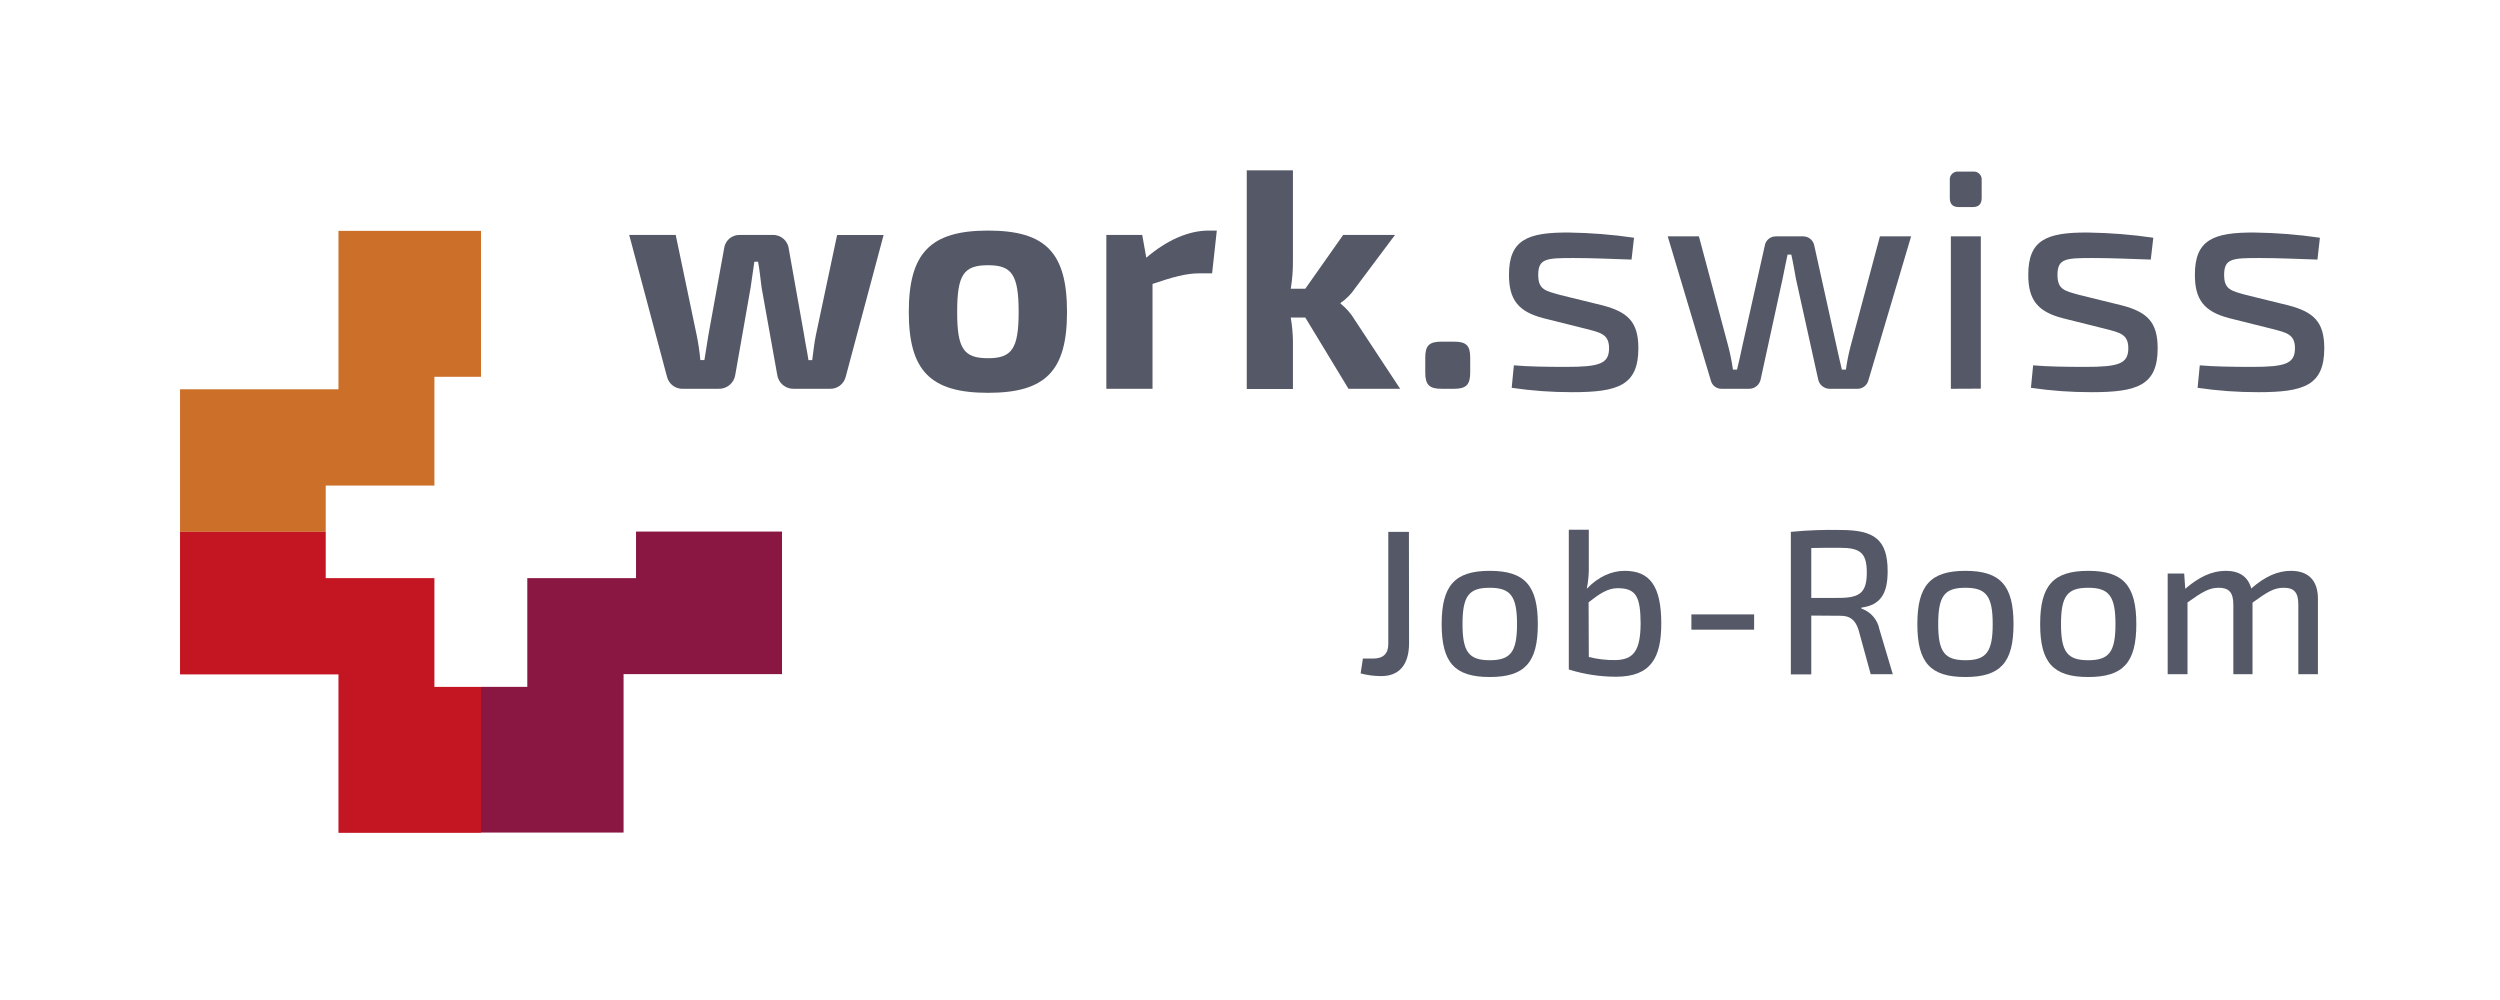
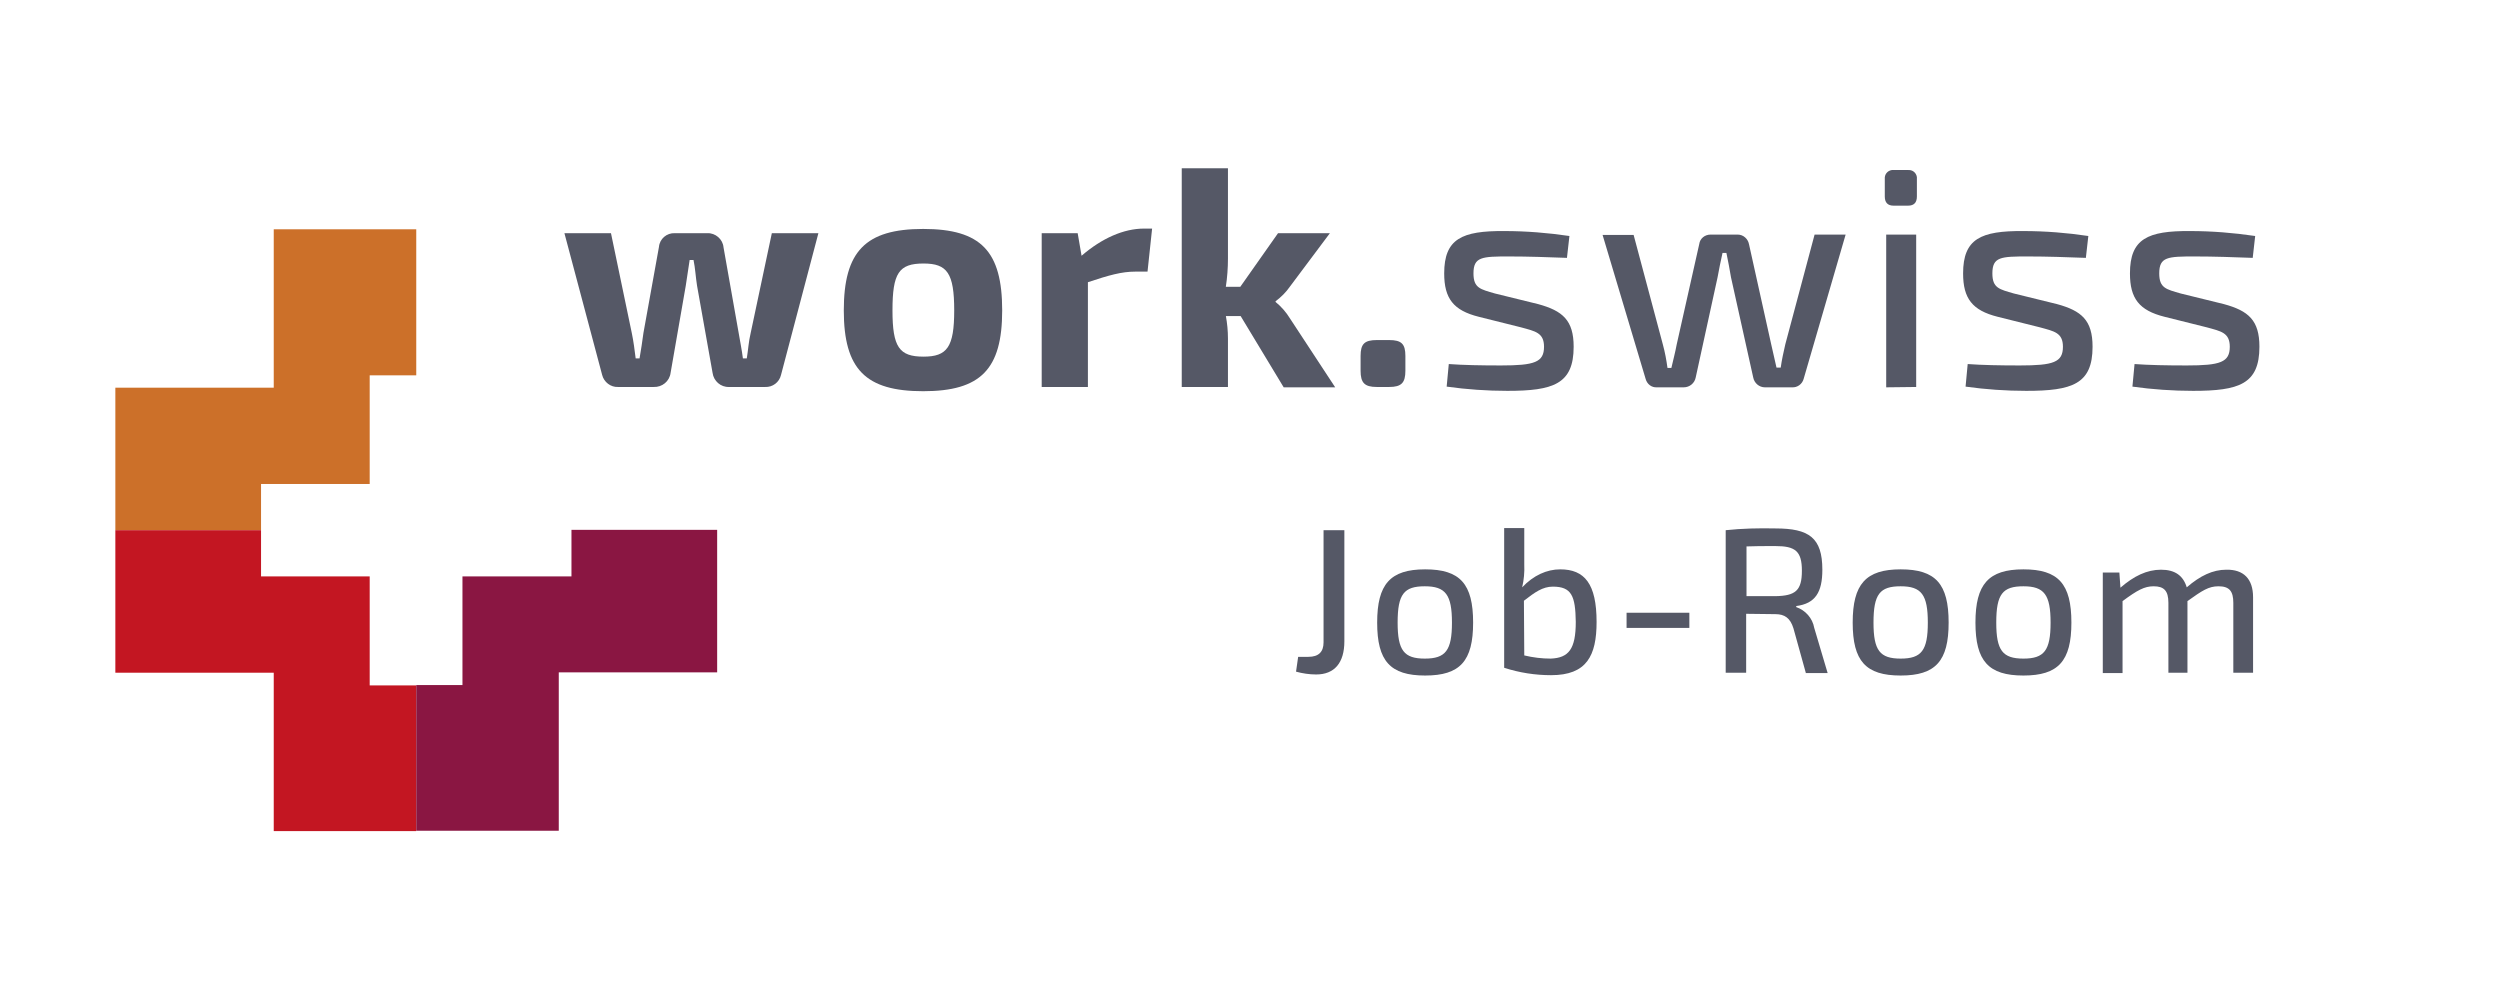
- <svg xmlns="http://www.w3.org/2000/svg" id="Ebene_1" data-name="Ebene 1" viewBox="0 0 708.66 283.46">
-   <defs>
-     <style>.cls-1{fill:#555866;}.cls-2{fill:#cc7029;}.cls-3{fill:#c31622;}.cls-4{fill:#8a1642;}</style>
-   </defs>
-   <path class="cls-1" d="M239.74,106.76a4.48,4.48,0,0,1-4.51,3.45H225a4.62,4.62,0,0,1-4.69-4l-4.42-24.67c-.35-2.48-.53-4.87-1-7.35h-1.06l-1.06,7.35-4.34,24.67a4.64,4.64,0,0,1-4.77,4H193.57a4.48,4.48,0,0,1-4.51-3.45L178.36,66.6h13.18l5.92,28.3a63.27,63.27,0,0,1,1.06,7.17h1.15c.36-2.39.8-4.78,1.15-7.17l4.43-24.41a4.35,4.35,0,0,1,4.51-3.89H219a4.45,4.45,0,0,1,4.6,4l4.33,24.32c.35,2.39.89,4.78,1.24,7.17h1.06c.35-2.39.53-4.69,1.06-7.17l6-28.3h13.18Z" />
-   <path class="cls-1" d="M302.46,88.45c0,16.71-6.1,22.9-22.38,22.9s-22.47-6.19-22.47-22.9,6.11-23.09,22.47-23.09S302.46,71.64,302.46,88.45Zm-31.14,0c0,10.43,1.86,13.09,8.76,13.09,6.72,0,8.67-2.66,8.67-13.09,0-10.62-1.95-13.27-8.67-13.27C273.18,75.18,271.32,77.83,271.32,88.45Z" />
-   <path class="cls-1" d="M343.59,77.48h-3.54c-3.8,0-7.43,1-13.35,3v29.73H313.61V66.6h10.17l1.15,6.45c5.84-5,12-7.69,17.69-7.69h2.3Z" />
-   <path class="cls-1" d="M365.88,90a44.31,44.31,0,0,1,.62,6.54v13.72H353.41V48.29H366.5V73.85a46,46,0,0,1-.62,8H370L380.74,66.6h14.69L384.11,81.72A15.37,15.37,0,0,1,380,85.88v.18a17,17,0,0,1,4.07,4.69l12.82,19.46H382.25L370,90Z" />
-   <path class="cls-1" d="M412.15,96.85c3.45,0,4.6,1.06,4.6,4.51v4.25c0,3.45-1.15,4.6-4.6,4.6h-3.54c-3.45,0-4.6-1.15-4.6-4.6v-4.25c0-3.45,1.15-4.51,4.6-4.51Z" />
-   <path class="cls-1" d="M463.19,67.39l-.71,6.19c-5.4-.17-11-.44-16.37-.44-7.69,0-10.08.09-10.08,4.78,0,4.16,2,4.51,6.1,5.66l12.21,3c7,1.86,10.08,4.6,10.08,12.12,0,10.61-5.83,12.47-18.75,12.47a116.14,116.14,0,0,1-17.16-1.24l.62-6.37c4,.35,9.2.44,14.77.44,9.47,0,12.21-.88,12.21-5.3,0-4-2.48-4.43-6.55-5.49l-12-3c-7.16-1.85-9.82-5.21-9.82-12.29,0-9.82,5.05-12.12,17.08-12A139.38,139.38,0,0,1,463.19,67.39Z" />
-   <path class="cls-1" d="M529.62,107.82a3.2,3.2,0,0,1-3.28,2.39h-7.69a3.33,3.33,0,0,1-3.28-2.75l-6.28-28.39c-.44-2.3-.79-4.6-1.32-6.9h-1.06c-.45,2.3-1,4.6-1.42,6.9l-6.19,28.39a3.34,3.34,0,0,1-3.36,2.75h-7.61a3.08,3.08,0,0,1-3.18-2.39L472.74,67h8.84l8.32,31.14a59.84,59.84,0,0,1,1.33,6.63h1.15c.53-2.21,1.06-4.42,1.5-6.63l6.37-28.49A3.14,3.14,0,0,1,503.43,67h7.7a3.21,3.21,0,0,1,3.18,2.74l6.28,28.4c.45,2.21,1,4.33,1.51,6.63h1.15a57.57,57.57,0,0,1,1.32-6.63L532.89,67h8.84Z" />
-   <path class="cls-1" d="M559.25,48.64a2.24,2.24,0,0,1,2.48,2.48v5c0,1.68-.8,2.57-2.48,2.57h-4.07c-1.68,0-2.48-.89-2.48-2.57v-5a2.24,2.24,0,0,1,2.48-2.48ZM553,110.21V67h8.49v43.17Z" />
-   <path class="cls-1" d="M610.38,67.39l-.71,6.19c-5.4-.17-11-.44-16.36-.44-7.7,0-10.09.09-10.09,4.78,0,4.16,2,4.51,6.1,5.66l12.21,3c7,1.86,10.09,4.6,10.09,12.12,0,10.61-5.84,12.47-18.76,12.47a116.14,116.14,0,0,1-17.16-1.24l.62-6.37c4,.35,9.2.44,14.77.44,9.47,0,12.21-.88,12.21-5.3,0-4-2.48-4.43-6.54-5.49l-12-3c-7.17-1.85-9.82-5.21-9.82-12.29,0-9.82,5-12.12,17.07-12A139.38,139.38,0,0,1,610.38,67.39Z" />
-   <path class="cls-1" d="M657.61,67.39l-.7,6.19c-5.4-.17-11-.44-16.37-.44-7.69,0-10.08.09-10.08,4.78,0,4.16,2,4.51,6.1,5.66l12.21,3c7,1.86,10.08,4.6,10.08,12.12,0,10.61-5.84,12.47-18.75,12.47a116.14,116.14,0,0,1-17.16-1.24l.62-6.37c4,.35,9.2.44,14.77.44,9.46,0,12.21-.88,12.21-5.3,0-4-2.48-4.43-6.55-5.49l-12-3c-7.16-1.85-9.82-5.21-9.82-12.29,0-9.82,5-12.12,17.07-12A139.24,139.24,0,0,1,657.61,67.39Z" />
-   <polygon class="cls-2" points="51.03 150.76 51.03 110.35 95.94 110.35 95.94 65.44 136.35 65.44 136.35 106.81 123.14 106.81 123.14 137.64 92.33 137.64 92.33 150.76 51.03 150.76" />
-   <polygon class="cls-3" points="51.03 150.76 51.03 191.17 95.94 191.17 95.94 236.08 136.35 236.08 136.35 194.71 123.14 194.71 123.14 163.88 92.33 163.88 92.33 150.76 51.03 150.76" />
-   <polygon class="cls-4" points="136.35 236 176.76 236 176.76 191.09 221.67 191.09 221.67 150.68 180.29 150.68 180.29 163.88 149.47 163.88 149.47 194.7 136.35 194.7 136.35 236" />
-   <path class="cls-1" d="M399.42,182.29c0,6.14-2.81,9.42-8,9.36a22.83,22.83,0,0,1-5.73-.76l.64-4.21h2.87c2.93,0,4.33-1.41,4.33-4.1V150.76h5.85Z" />
-   <path class="cls-1" d="M435.92,176.91c0,10.88-3.68,15-13.63,15s-13.63-4.09-13.63-15,3.69-15.1,13.63-15.1S435.92,166,435.92,176.91Zm-21.35,0c0,7.9,1.81,10.24,7.72,10.24s7.73-2.34,7.73-10.24-1.82-10.3-7.73-10.3S414.57,168.89,414.57,176.91Z" />
-   <path class="cls-1" d="M470.91,176.73c0,9.6-2.81,15.1-12.87,15.1a44.87,44.87,0,0,1-13.34-2.05V150.17h5.67v10.24a28.6,28.6,0,0,1-.58,6.49c3.21-3.39,7-5.09,10.76-5.09C467.57,161.81,470.91,166,470.91,176.73Zm-5.85,0c-.06-7.43-1.17-10-6.5-10-2.86,0-5.15,1.58-8.25,4l.06,15.5a29.24,29.24,0,0,0,7.55.88C463.07,187,465,184.46,465.06,176.73Z" />
-   <path class="cls-1" d="M479.45,178.49v-4.33h17.78v4.33Z" />
-   <path class="cls-1" d="M530.28,191.12l-3.45-12.57c-.93-2.93-2.51-4-5.09-4l-8.31-.06v16.67h-5.79V150.76a119,119,0,0,1,14.1-.53c9.48,0,13.34,2.63,13.34,11.7,0,6.38-2.05,9.6-7.43,10.3v.29a7.67,7.67,0,0,1,5.09,5.85l3.8,12.75Zm-8.66-21.64c5.68-.06,7.55-1.64,7.55-7.2s-1.87-7-7.55-7c-3.15,0-6,0-8.19.06v14.16Z" />
-   <path class="cls-1" d="M570.76,176.91c0,10.88-3.68,15-13.63,15s-13.63-4.09-13.63-15,3.69-15.1,13.63-15.1S570.76,166,570.76,176.91Zm-21.35,0c0,7.9,1.82,10.24,7.72,10.24s7.73-2.34,7.73-10.24-1.82-10.3-7.73-10.3S549.41,168.89,549.41,176.91Z" />
-   <path class="cls-1" d="M605.57,176.91c0,10.88-3.68,15-13.63,15s-13.63-4.09-13.63-15,3.68-15.1,13.63-15.1S605.57,166,605.57,176.91Zm-21.35,0c0,7.9,1.81,10.24,7.72,10.24s7.72-2.34,7.72-10.24-1.81-10.3-7.72-10.3S584.22,168.89,584.22,176.91Z" />
-   <path class="cls-1" d="M657.05,169.71v21.41h-5.56V171.35c0-3.33-1.11-4.74-4.15-4.74-2.75,0-4.62,1.17-8.83,4.21v20.3h-5.44V171.35c0-3.51-1.35-4.74-4.16-4.74-2.63,0-4.56,1.11-8.83,4.16v20.35h-5.62V162.58h4.68l.3,4.32c3.8-3.27,7.48-5.09,11.46-5.09s6.32,1.7,7.26,5c3.8-3.34,7.43-5,11.23-5C654.36,161.81,657.05,164.56,657.05,169.71Z" />
+ <svg xmlns="http://www.w3.org/2000/svg" version="1.1" id="Ebene_1" x="0px" y="0px" viewBox="0 0 708.7 283.5" style="enable-background:new 0 0 708.7 283.5;" xml:space="preserve">
+   <style type="text/css">
+ 	.st0{fill:#555866;}
+ 	.st1{fill:#CC7029;}
+ 	.st2{fill:#C31622;}
+ 	.st3{fill:#8A1642;}
+ </style>
+   <path class="st0" d="M221.4,106.3c-0.5,2.1-2.4,3.5-4.5,3.4h-10.2c-2.4,0.1-4.4-1.7-4.7-4l-4.4-24.7c-0.4-2.5-0.5-4.9-1-7.3h-1.1  l-1.1,7.3l-4.3,24.7c-0.3,2.4-2.4,4.1-4.8,4h-10.1c-2.1,0.1-4-1.4-4.5-3.4L160,66.1h13.2l5.9,28.3c0.5,2.4,0.8,4.8,1.1,7.2h1.1  c0.4-2.4,0.8-4.8,1.1-7.2l4.4-24.4c0.2-2.3,2.2-4,4.5-3.9h9.2c2.3-0.1,4.4,1.7,4.6,4l4.3,24.3c0.4,2.4,0.9,4.8,1.2,7.2h1.1  c0.4-2.4,0.5-4.7,1.1-7.2l6-28.3h13.2L221.4,106.3z" />
+   <path class="st0" d="M284.1,88c0,16.7-6.1,22.9-22.4,22.9s-22.5-6.2-22.5-22.9s6.1-23.1,22.5-23.1S284.1,71.2,284.1,88z M253,88  c0,10.4,1.9,13.1,8.8,13.1c6.7,0,8.7-2.7,8.7-13.1c0-10.6-2-13.3-8.7-13.3C254.8,74.7,253,77.4,253,88z" />
+   <path class="st0" d="M325.3,77h-3.5c-3.8,0-7.4,1-13.4,3v29.7h-13.1V66.1h10.2l1.1,6.4c5.8-5,12-7.7,17.7-7.7h2.3L325.3,77z" />
+   <path class="st0" d="M347.5,89.5c0.4,2.2,0.6,4.3,0.6,6.5v13.7h-13.1v-62h13.1v25.6c0,2.7-0.2,5.4-0.6,8h4.1l10.7-15.2h14.7  l-11.3,15.1c-1.1,1.6-2.5,3-4.1,4.2v0.2c1.6,1.3,3,2.9,4.1,4.7l12.8,19.5h-14.6l-12.2-20.2H347.5z" />
+   <path class="st0" d="M393.8,96.4c3.5,0,4.6,1.1,4.6,4.5v4.2c0,3.4-1.1,4.6-4.6,4.6h-3.5c-3.5,0-4.6-1.2-4.6-4.6v-4.2  c0-3.4,1.1-4.5,4.6-4.5H393.8z" />
+   <path class="st0" d="M444.9,66.9l-0.7,6.2c-5.4-0.2-11-0.4-16.4-0.4c-7.7,0-10.1,0.1-10.1,4.8c0,4.2,2,4.5,6.1,5.7l12.2,3  c7,1.9,10.1,4.6,10.1,12.1c0,10.6-5.8,12.5-18.8,12.5c-5.7,0-11.5-0.4-17.2-1.2l0.6-6.4c4,0.3,9.2,0.4,14.8,0.4  c9.5,0,12.2-0.9,12.2-5.3c0-4-2.5-4.4-6.5-5.5l-12-3c-7.2-1.8-9.8-5.2-9.8-12.3c0-9.8,5-12.1,17.1-12  C432.6,65.5,438.8,66,444.9,66.9z" />
+   <path class="st0" d="M511.3,107.4c-0.4,1.5-1.8,2.5-3.3,2.4h-7.7c-1.6,0-3-1.2-3.3-2.8l-6.3-28.4c-0.4-2.3-0.8-4.6-1.3-6.9h-1.1  c-0.5,2.3-1,4.6-1.4,6.9l-6.2,28.4c-0.3,1.6-1.7,2.8-3.4,2.8h-7.6c-1.5,0.1-2.8-0.9-3.2-2.4l-12.2-40.8h8.8l8.3,31.1  c0.6,2.2,1,4.4,1.3,6.6h1.1c0.5-2.2,1.1-4.4,1.5-6.6l6.4-28.5c0.2-1.6,1.6-2.7,3.2-2.7h7.7c1.6,0,2.9,1.2,3.2,2.7l6.3,28.4  c0.5,2.2,1,4.3,1.5,6.6h1.2c0.3-2.2,0.8-4.4,1.3-6.6l8.3-31.1h8.8L511.3,107.4z" />
+   <path class="st0" d="M540.9,48.2c1.2-0.1,2.3,0.7,2.5,2c0,0.2,0,0.3,0,0.5v5c0,1.7-0.8,2.6-2.5,2.6h-4.1c-1.7,0-2.5-0.9-2.5-2.6v-5  c-0.1-1.2,0.7-2.3,2-2.5c0.2,0,0.3,0,0.5,0H540.9z M534.7,109.8V66.5h8.5v43.2L534.7,109.8z" />
+   <path class="st0" d="M592,66.9l-0.7,6.2c-5.4-0.2-11-0.4-16.4-0.4c-7.7,0-10.1,0.1-10.1,4.8c0,4.2,2,4.5,6.1,5.7l12.2,3  c7,1.9,10.1,4.6,10.1,12.1c0,10.6-5.8,12.5-18.8,12.5c-5.7,0-11.5-0.4-17.2-1.2l0.6-6.4c4,0.3,9.2,0.4,14.8,0.4  c9.5,0,12.2-0.9,12.2-5.3c0-4-2.5-4.4-6.5-5.5l-12-3c-7.2-1.8-9.8-5.2-9.8-12.3c0-9.8,5-12.1,17.1-12C579.8,65.5,586,66,592,66.9z" />
+   <path class="st0" d="M639.3,66.9l-0.7,6.2c-5.4-0.2-11-0.4-16.4-0.4c-7.7,0-10.1,0.1-10.1,4.8c0,4.2,2,4.5,6.1,5.7l12.2,3  c7,1.9,10.1,4.6,10.1,12.1c0,10.6-5.8,12.5-18.8,12.5c-5.7,0-11.5-0.4-17.2-1.2l0.6-6.4c4,0.3,9.2,0.4,14.8,0.4  c9.5,0,12.2-0.9,12.2-5.3c0-4-2.5-4.4-6.5-5.5l-12-3c-7.2-1.8-9.8-5.2-9.8-12.3c0-9.8,5-12.1,17.1-12C627,65.5,633.2,66,639.3,66.9z  " />
+   <polygon class="st1" points="32.7,150.3 32.7,109.9 77.6,109.9 77.6,65 118,65 118,106.4 104.8,106.4 104.8,137.2 74,137.2   74,150.3 " />
+   <polygon class="st2" points="32.7,150.3 32.7,190.7 77.6,190.7 77.6,235.6 118,235.6 118,194.3 104.8,194.3 104.8,163.4 74,163.4   74,150.3 " />
+   <polygon class="st3" points="118,235.5 158.4,235.5 158.4,190.6 203.3,190.6 203.3,150.2 162,150.2 162,163.4 131.1,163.4   131.1,194.2 118,194.2 " />
+   <path class="st0" d="M381.1,181.8c0,6.1-2.8,9.4-8,9.4c-1.9,0-3.9-0.3-5.7-0.8l0.6-4.2h2.9c2.9,0,4.3-1.4,4.3-4.1v-31.8h5.9  L381.1,181.8z" />
+   <path class="st0" d="M417.6,176.5c0,10.9-3.7,15-13.6,15s-13.6-4.1-13.6-15s3.7-15.1,13.6-15.1S417.6,165.5,417.6,176.5z   M396.2,176.5c0,7.9,1.8,10.2,7.7,10.2s7.7-2.3,7.7-10.2s-1.8-10.3-7.7-10.3S396.2,168.4,396.2,176.5z" />
+   <path class="st0" d="M452.6,176.3c0,9.6-2.8,15.1-12.9,15.1c-4.5,0-9-0.7-13.3-2.1v-39.6h5.7V160c0.1,2.2-0.1,4.4-0.6,6.5  c3.2-3.4,7-5.1,10.8-5.1C449.2,161.4,452.6,165.5,452.6,176.3z M446.7,176.3c-0.1-7.4-1.2-10-6.5-10c-2.9,0-5.1,1.6-8.2,4l0.1,15.5  c2.5,0.6,5,0.9,7.5,0.9C444.7,186.5,446.7,184,446.7,176.3z" />
+   <path class="st0" d="M461.1,178v-4.3h17.8v4.3H461.1z" />
+   <path class="st0" d="M511.9,190.7l-3.5-12.6c-0.9-2.9-2.5-4-5.1-4l-8.3-0.1v16.7h-5.8v-40.4c4.7-0.5,9.4-0.6,14.1-0.5  c9.5,0,13.3,2.6,13.3,11.7c0,6.4-2,9.6-7.4,10.3v0.3c2.6,0.9,4.6,3.1,5.1,5.9l3.8,12.8H511.9z M503.3,169c5.7-0.1,7.5-1.6,7.5-7.2  s-1.9-7-7.5-7c-3.2,0-6,0-8.2,0.1V169L503.3,169z" />
+   <path class="st0" d="M552.4,176.5c0,10.9-3.7,15-13.6,15s-13.6-4.1-13.6-15s3.7-15.1,13.6-15.1S552.4,165.5,552.4,176.5z   M531.1,176.5c0,7.9,1.8,10.2,7.7,10.2s7.7-2.3,7.7-10.2s-1.8-10.3-7.7-10.3S531.1,168.4,531.1,176.5L531.1,176.5z" />
+   <path class="st0" d="M587.2,176.5c0,10.9-3.7,15-13.6,15s-13.6-4.1-13.6-15s3.7-15.1,13.6-15.1S587.2,165.5,587.2,176.5z   M565.9,176.5c0,7.9,1.8,10.2,7.7,10.2s7.7-2.3,7.7-10.2s-1.8-10.3-7.7-10.3S565.9,168.4,565.9,176.5L565.9,176.5z" />
+   <path class="st0" d="M638.7,169.3v21.4h-5.6v-19.8c0-3.3-1.1-4.7-4.2-4.7c-2.8,0-4.6,1.2-8.8,4.2v20.3h-5.4v-19.8  c0-3.5-1.3-4.7-4.2-4.7c-2.6,0-4.6,1.1-8.8,4.2v20.4h-5.6v-28.5h4.7l0.3,4.3c3.8-3.3,7.5-5.1,11.5-5.1s6.3,1.7,7.3,5  c3.8-3.3,7.4-5,11.2-5C636,161.4,638.7,164.1,638.7,169.3z" />
</svg>
